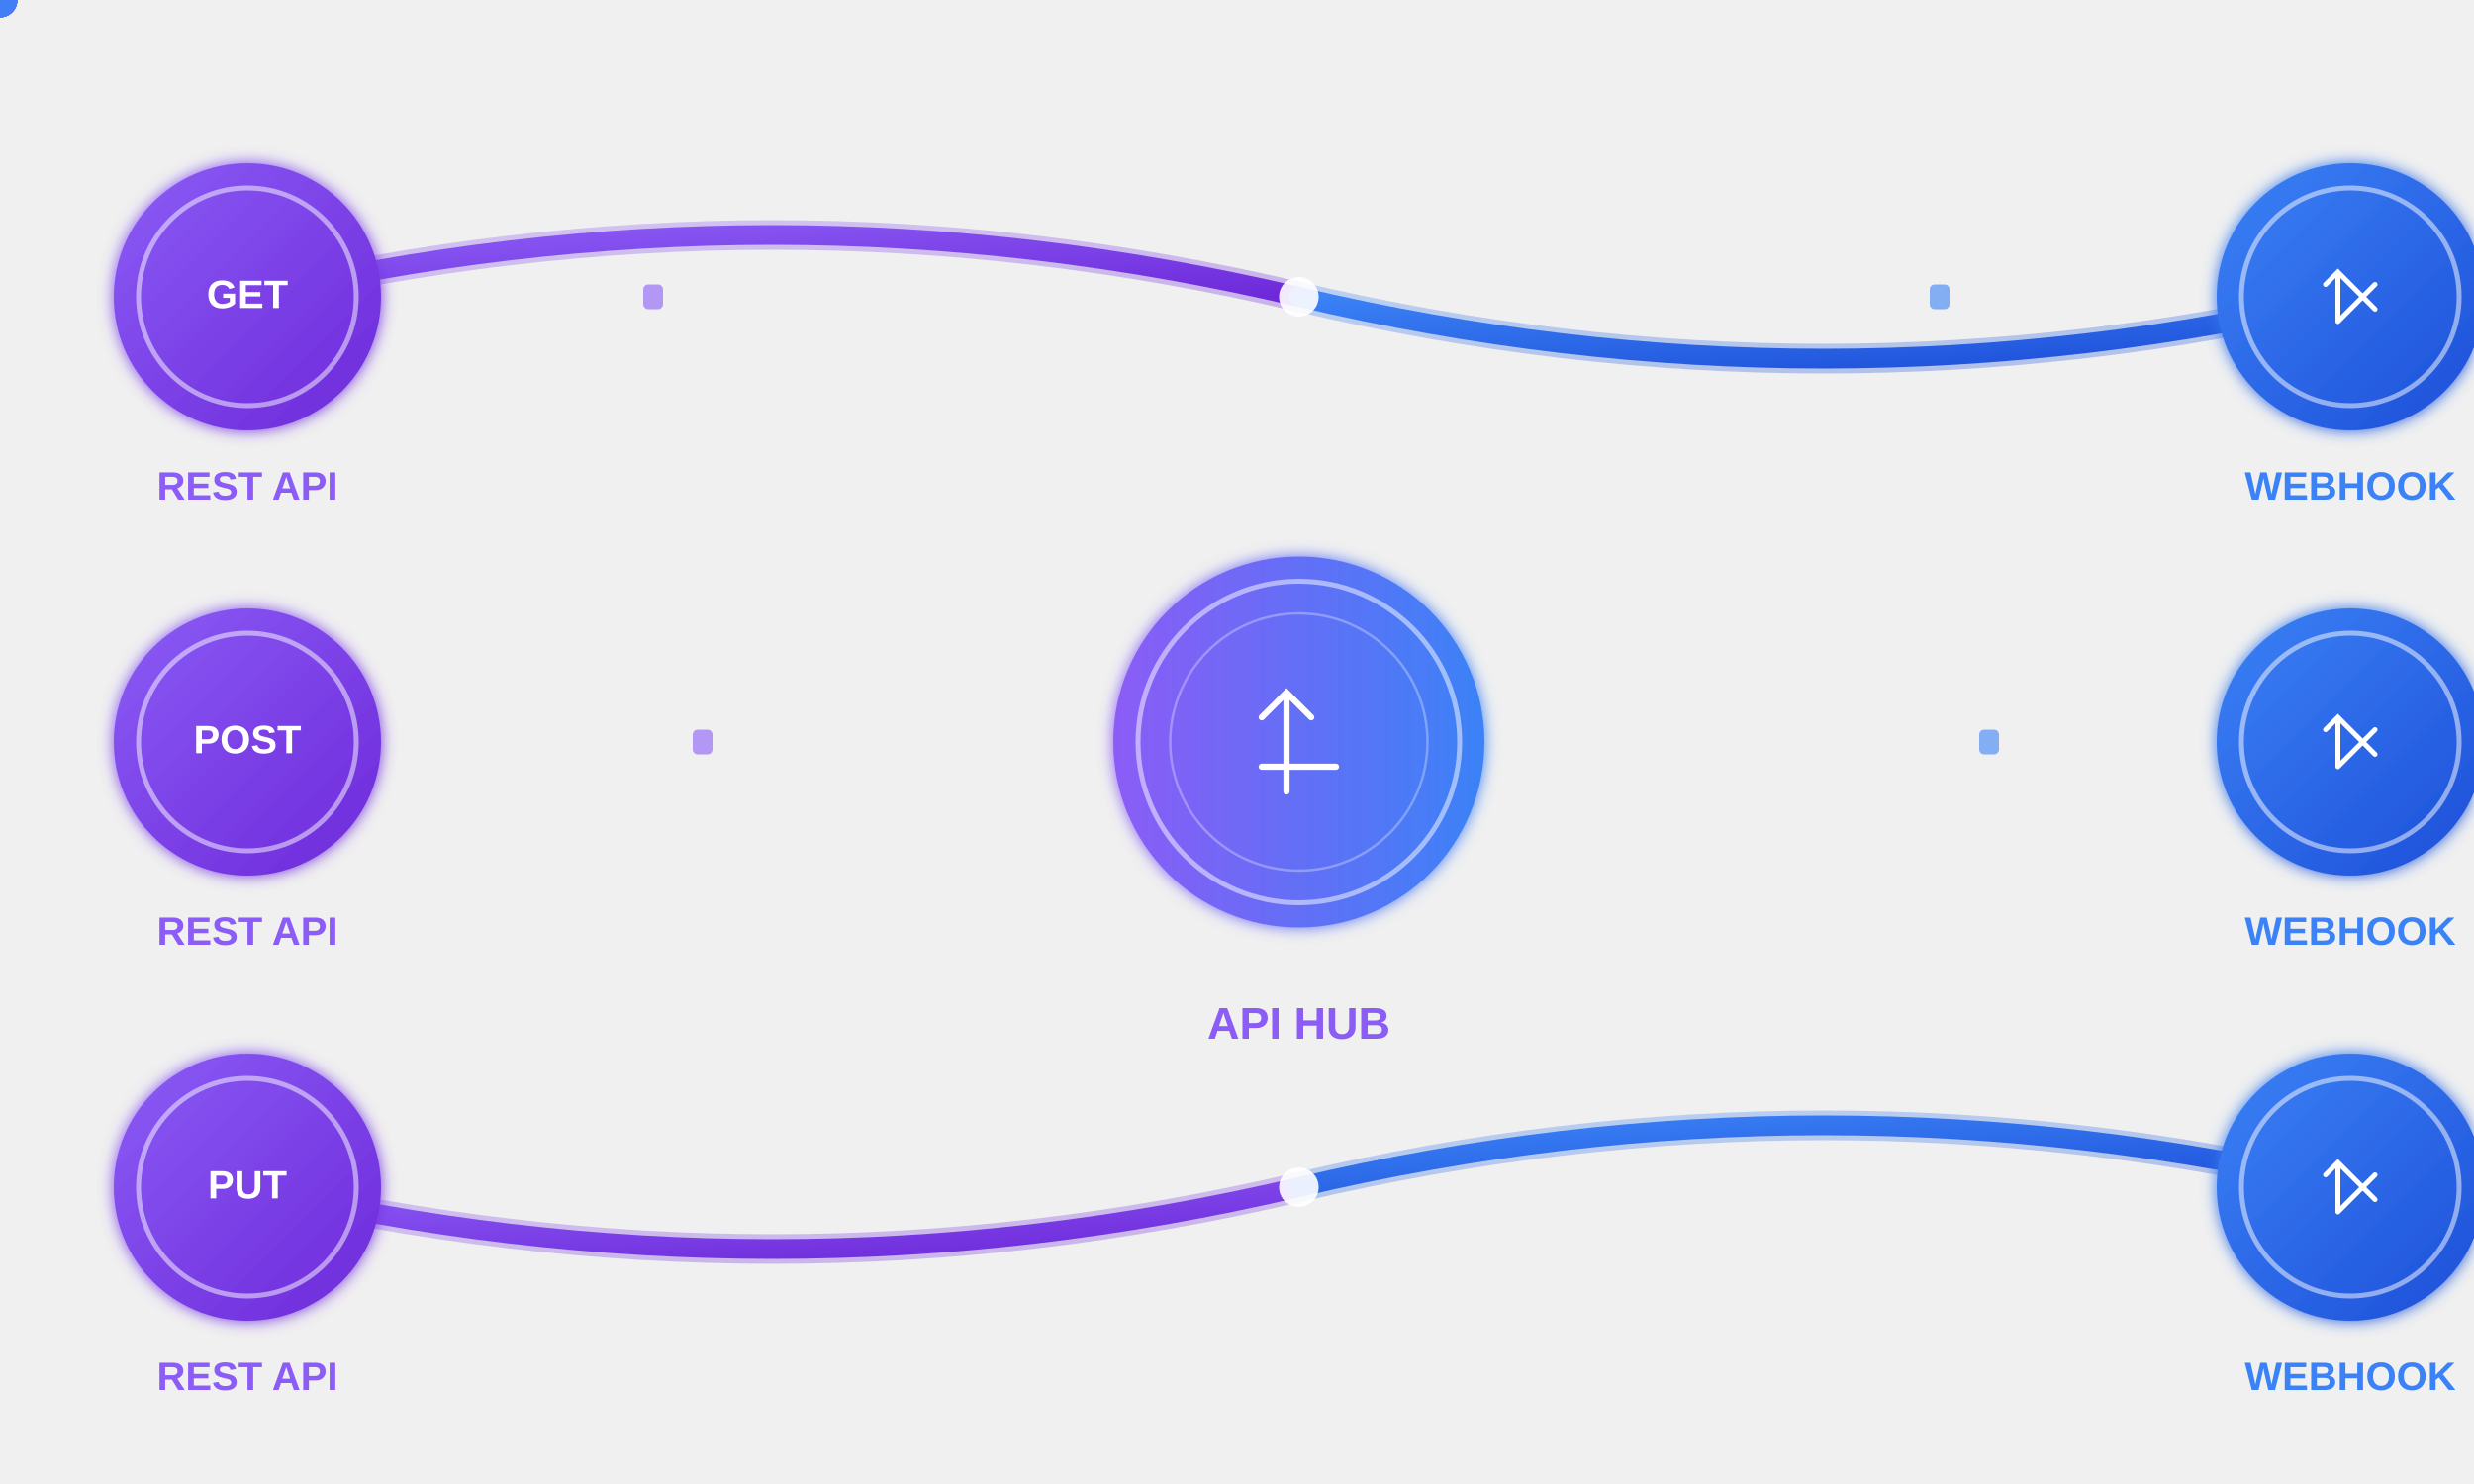
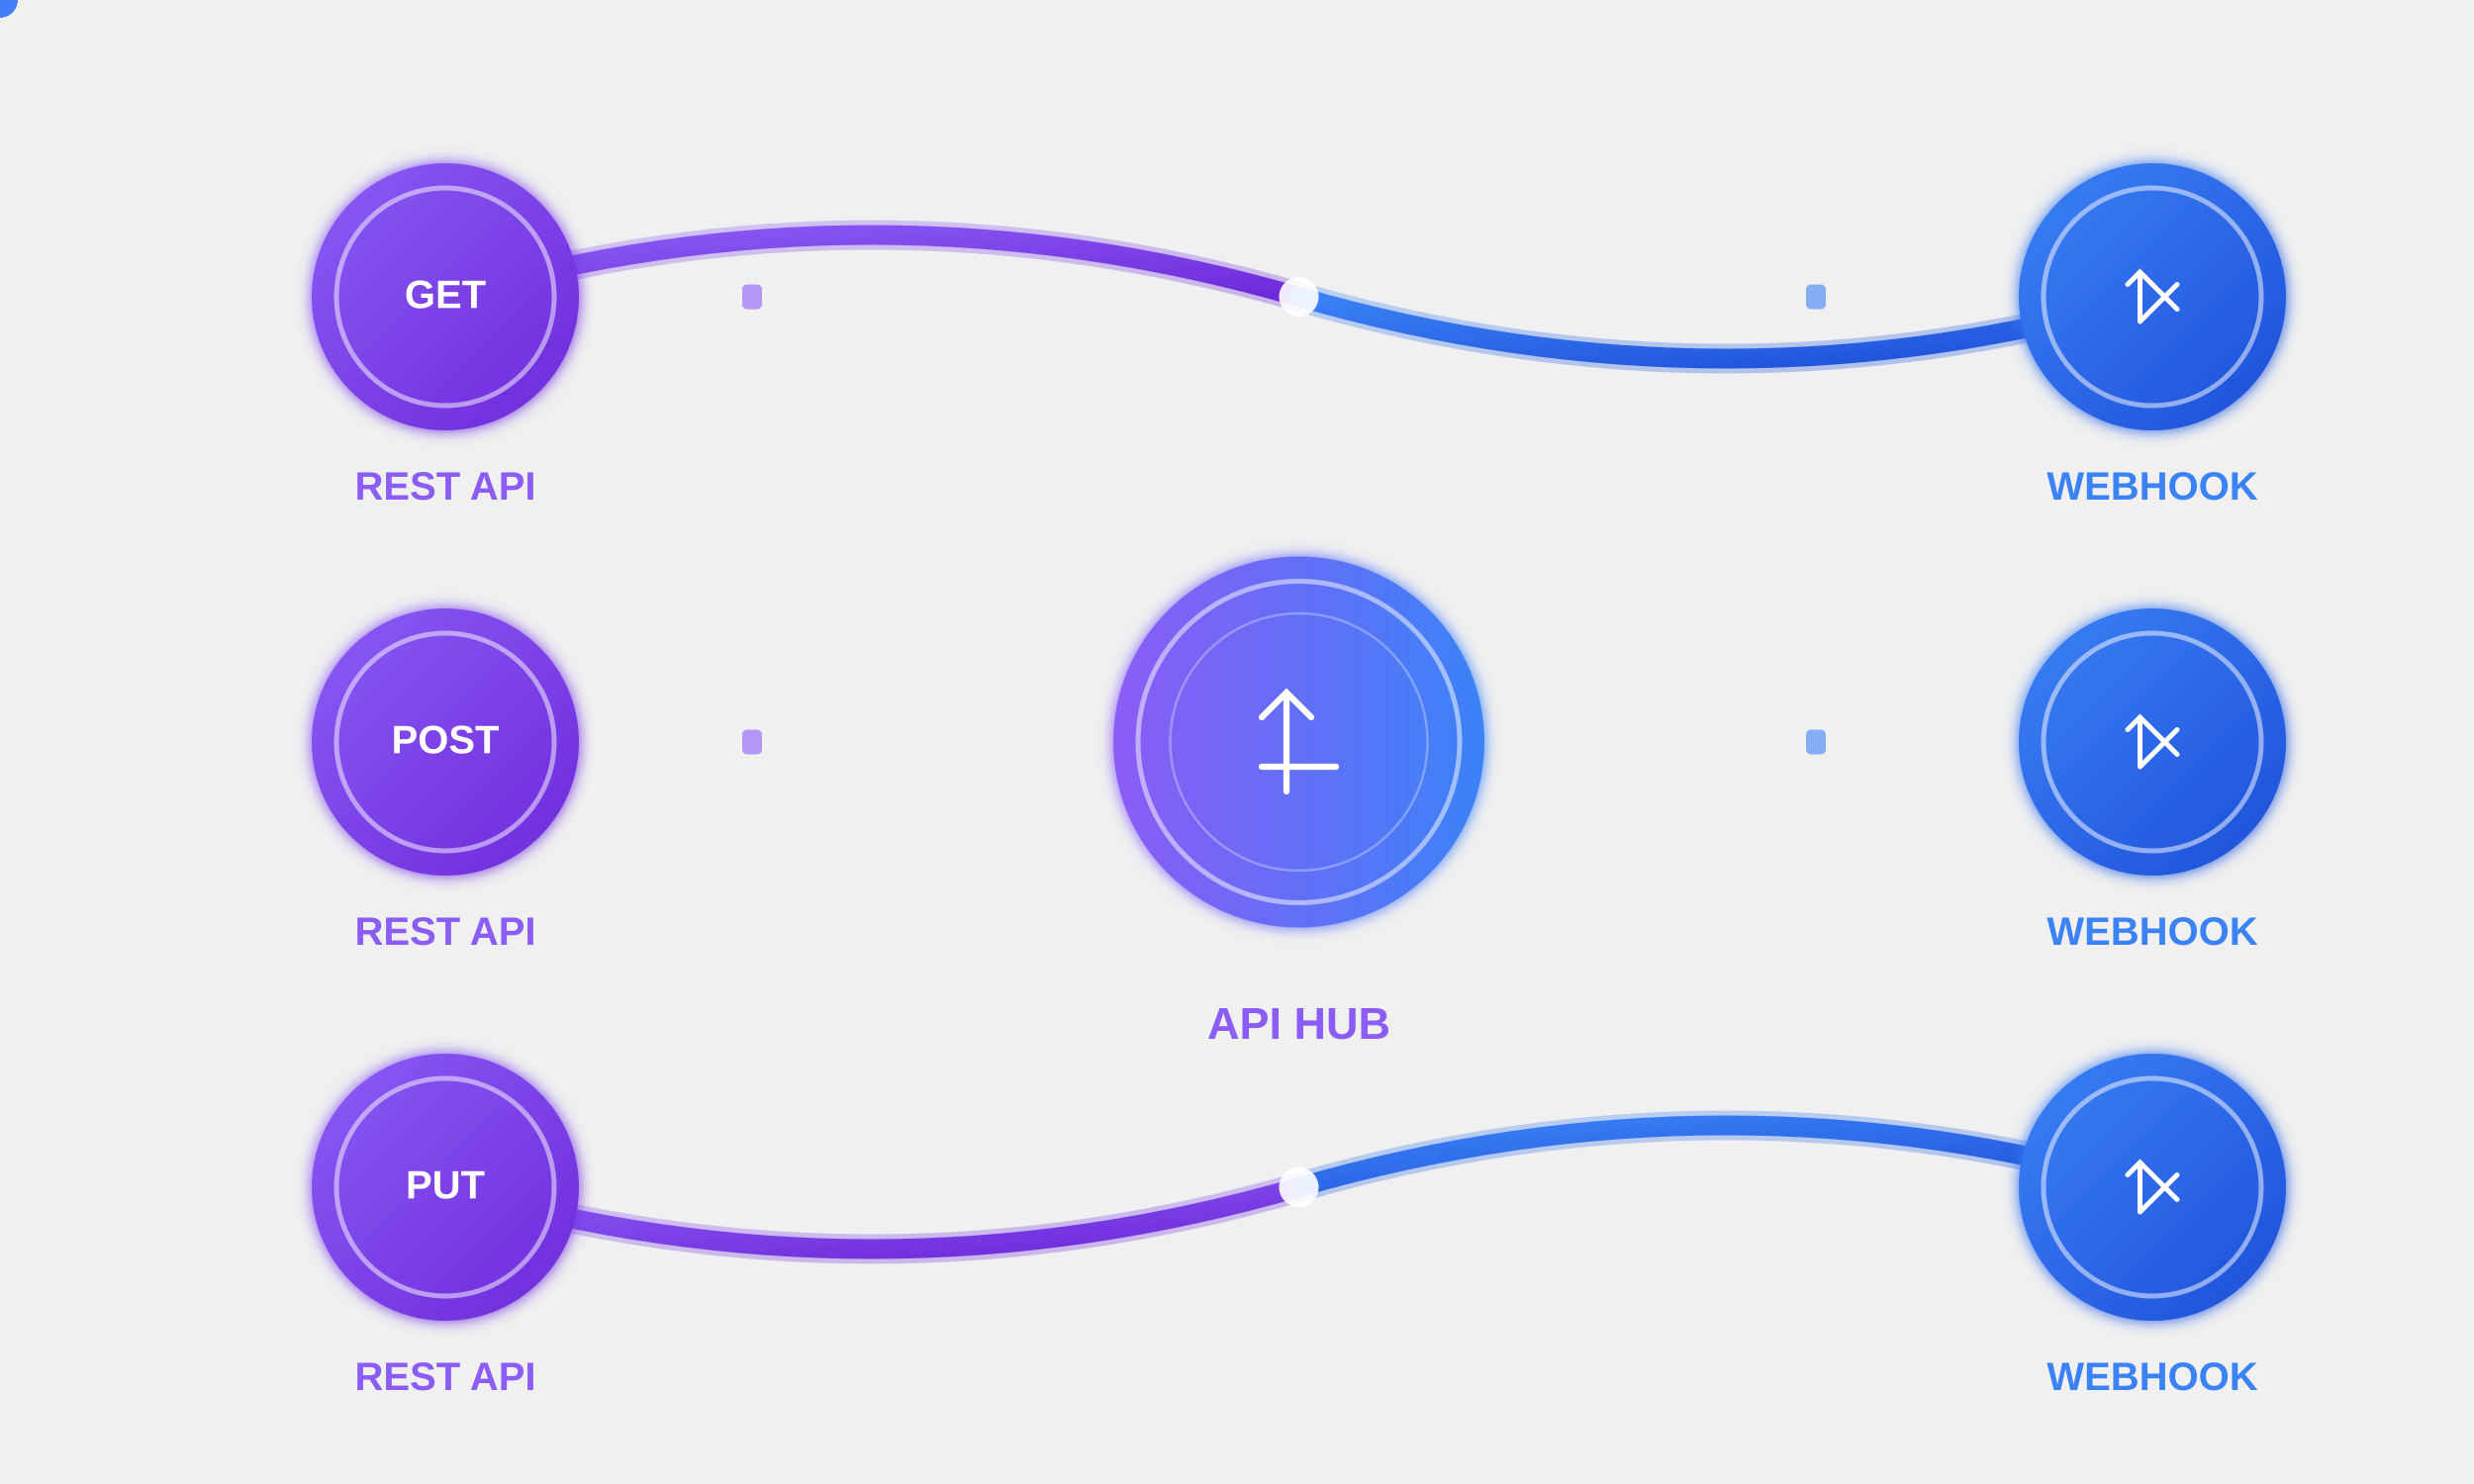
<svg xmlns="http://www.w3.org/2000/svg" width="1250" height="750" viewBox="0 0 1000 600">
  <defs>
    <linearGradient id="purpleGradient" x1="0%" y1="0%" x2="100%" y2="100%">
      <stop offset="0%" style="stop-color:#8b5cf6;stop-opacity:1" />
      <stop offset="100%" style="stop-color:#6d28d9;stop-opacity:1" />
    </linearGradient>
    <linearGradient id="blueGradient" x1="0%" y1="0%" x2="100%" y2="100%">
      <stop offset="0%" style="stop-color:#3b82f6;stop-opacity:1" />
      <stop offset="100%" style="stop-color:#1d4ed8;stop-opacity:1" />
    </linearGradient>
    <linearGradient id="purpleBlueGradient" x1="0%" y1="0%" x2="100%" y2="0%">
      <stop offset="0%" style="stop-color:#8b5cf6;stop-opacity:1" />
      <stop offset="100%" style="stop-color:#3b82f6;stop-opacity:1" />
    </linearGradient>
    <filter id="glow">
      <feGaussianBlur stdDeviation="3" result="coloredBlur" />
      <feMerge>
        <feMergeNode in="coloredBlur" />
        <feMergeNode in="SourceGraphic" />
      </feMerge>
    </filter>
  </defs>
  <g id="pipes" stroke-width="12" stroke-linecap="round" fill="none" opacity="0.3">
-     <path d="M 100 120 Q 312 70 525 120" stroke="url(#purpleGradient)" />
-     <path d="M 525 120 Q 737 170 950 120" stroke="url(#blueGradient)" />
-     <path d="M 100 300 L 525 300" stroke="url(#purpleGradient)" />
-     <path d="M 525 300 L 950 300" stroke="url(#blueGradient)" />
-     <path d="M 100 480 Q 312 530 525 480" stroke="url(#purpleGradient)" />
-     <path d="M 525 480 Q 737 430 950 480" stroke="url(#blueGradient)" />
+     <path d="M 180 120 Q 352 70 525 120" stroke="url(#purpleGradient)" />
+     <path d="M 525 120 Q 698 170 870 120" stroke="url(#blueGradient)" />
+     <path d="M 180 300 L 525 300" stroke="url(#purpleGradient)" />
+     <path d="M 525 300 L 870 300" stroke="url(#blueGradient)" />
+     <path d="M 180 480 Q 352 530 525 480" stroke="url(#purpleGradient)" />
+     <path d="M 525 480 Q 698 430 870 480" stroke="url(#blueGradient)" />
    <path d="M 525 120 L 525 300" stroke="url(#purpleBlueGradient)" />
    <path d="M 525 300 L 525 480" stroke="url(#purpleBlueGradient)" />
  </g>
  <g id="solidPipes" stroke-width="8" stroke-linecap="round" fill="none">
-     <path d="M 100 120 Q 312 70 525 120" stroke="url(#purpleGradient)" />
-     <path d="M 525 120 Q 737 170 950 120" stroke="url(#blueGradient)" />
-     <path d="M 100 300 L 525 300" stroke="url(#purpleGradient)" />
-     <path d="M 525 300 L 950 300" stroke="url(#blueGradient)" />
-     <path d="M 100 480 Q 312 530 525 480" stroke="url(#purpleGradient)" />
-     <path d="M 525 480 Q 737 430 950 480" stroke="url(#blueGradient)" />
+     <path d="M 180 120 Q 352 70 525 120" stroke="url(#purpleGradient)" />
+     <path d="M 525 120 Q 698 170 870 120" stroke="url(#blueGradient)" />
+     <path d="M 180 300 L 525 300" stroke="url(#purpleGradient)" />
+     <path d="M 525 300 L 870 300" stroke="url(#blueGradient)" />
+     <path d="M 180 480 Q 352 530 525 480" stroke="url(#purpleGradient)" />
+     <path d="M 525 480 Q 698 430 870 480" stroke="url(#blueGradient)" />
    <path d="M 525 120 L 525 300" stroke="url(#purpleBlueGradient)" />
    <path d="M 525 300 L 525 480" stroke="url(#purpleBlueGradient)" />
  </g>
  <g id="dataFlow">
    <circle r="7" fill="#8b5cf6" opacity="0.9">
      <animateMotion dur="3s" repeatCount="indefinite">
        <mpath href="#path1" />
      </animateMotion>
    </circle>
-     <path id="path1" d="M 100 120 Q 312 70 525 120" fill="none" />
+     <path id="path1" d="M 180 120 Q 352 70 525 120" fill="none" />
    <circle r="7" fill="#3b82f6" opacity="0.9">
      <animateMotion dur="3s" repeatCount="indefinite">
        <mpath href="#path2" />
      </animateMotion>
    </circle>
-     <path id="path2" d="M 525 120 Q 737 170 950 120" fill="none" />
+     <path id="path2" d="M 525 120 Q 698 170 870 120" fill="none" />
    <circle r="7" fill="#8b5cf6" opacity="0.9">
      <animateMotion dur="2.5s" repeatCount="indefinite">
        <mpath href="#path3" />
      </animateMotion>
    </circle>
-     <path id="path3" d="M 100 300 L 525 300" fill="none" />
+     <path id="path3" d="M 180 300 L 525 300" fill="none" />
    <circle r="7" fill="#3b82f6" opacity="0.9">
      <animateMotion dur="2.5s" repeatCount="indefinite" begin="0.5s">
        <mpath href="#path4" />
      </animateMotion>
    </circle>
-     <path id="path4" d="M 525 300 L 950 300" fill="none" />
+     <path id="path4" d="M 525 300 L 870 300" fill="none" />
    <circle r="7" fill="#8b5cf6" opacity="0.9">
      <animateMotion dur="3s" repeatCount="indefinite">
        <mpath href="#path5" />
      </animateMotion>
    </circle>
-     <path id="path5" d="M 100 480 Q 312 530 525 480" fill="none" />
+     <path id="path5" d="M 180 480 Q 352 530 525 480" fill="none" />
    <circle r="7" fill="#3b82f6" opacity="0.9">
      <animateMotion dur="3s" repeatCount="indefinite" begin="0.3s">
        <mpath href="#path6" />
      </animateMotion>
    </circle>
-     <path id="path6" d="M 525 480 Q 737 430 950 480" fill="none" />
+     <path id="path6" d="M 525 480 Q 698 430 870 480" fill="none" />
    <circle r="7" fill="#8b5cf6" opacity="0.9">
      <animateMotion dur="2s" repeatCount="indefinite">
        <mpath href="#path7" />
      </animateMotion>
    </circle>
    <path id="path7" d="M 525 120 L 525 300" fill="none" />
    <circle r="7" fill="#3b82f6" opacity="0.9">
      <animateMotion dur="2s" repeatCount="indefinite">
        <mpath href="#path8" />
      </animateMotion>
    </circle>
    <path id="path8" d="M 525 300 L 525 480" fill="none" />
  </g>
  <g id="leftNodes" font-family="Arial, sans-serif">
-     <circle cx="100" cy="120" r="54" fill="url(#purpleGradient)" filter="url(#glow)" />
-     <circle cx="100" cy="120" r="44" fill="none" stroke="#fff" stroke-width="2" opacity="0.5" />
-     <text x="100" y="120" text-anchor="middle" dominant-baseline="middle" fill="#fff" font-size="16" font-weight="bold">GET</text>
-     <text x="100" y="202" text-anchor="middle" fill="#8b5cf6" font-size="16" font-weight="700">REST API</text>
-     <circle cx="100" cy="300" r="54" fill="url(#purpleGradient)" filter="url(#glow)" />
-     <circle cx="100" cy="300" r="44" fill="none" stroke="#fff" stroke-width="2" opacity="0.5" />
-     <text x="100" y="300" text-anchor="middle" dominant-baseline="middle" fill="#fff" font-size="16" font-weight="bold">POST</text>
-     <text x="100" y="382" text-anchor="middle" fill="#8b5cf6" font-size="16" font-weight="700">REST API</text>
-     <circle cx="100" cy="480" r="54" fill="url(#purpleGradient)" filter="url(#glow)" />
-     <circle cx="100" cy="480" r="44" fill="none" stroke="#fff" stroke-width="2" opacity="0.5" />
-     <text x="100" y="480" text-anchor="middle" dominant-baseline="middle" fill="#fff" font-size="16" font-weight="bold">PUT</text>
-     <text x="100" y="562" text-anchor="middle" fill="#8b5cf6" font-size="16" font-weight="700">REST API</text>
+     <circle cx="180" cy="120" r="54" fill="url(#purpleGradient)" filter="url(#glow)" />
+     <circle cx="180" cy="120" r="44" fill="none" stroke="#fff" stroke-width="2" opacity="0.5" />
+     <text x="180" y="120" text-anchor="middle" dominant-baseline="middle" fill="#fff" font-size="16" font-weight="bold">GET</text>
+     <text x="180" y="202" text-anchor="middle" fill="#8b5cf6" font-size="16" font-weight="700">REST API</text>
+     <circle cx="180" cy="300" r="54" fill="url(#purpleGradient)" filter="url(#glow)" />
+     <circle cx="180" cy="300" r="44" fill="none" stroke="#fff" stroke-width="2" opacity="0.5" />
+     <text x="180" y="300" text-anchor="middle" dominant-baseline="middle" fill="#fff" font-size="16" font-weight="bold">POST</text>
+     <text x="180" y="382" text-anchor="middle" fill="#8b5cf6" font-size="16" font-weight="700">REST API</text>
+     <circle cx="180" cy="480" r="54" fill="url(#purpleGradient)" filter="url(#glow)" />
+     <circle cx="180" cy="480" r="44" fill="none" stroke="#fff" stroke-width="2" opacity="0.5" />
+     <text x="180" y="480" text-anchor="middle" dominant-baseline="middle" fill="#fff" font-size="16" font-weight="bold">PUT</text>
+     <text x="180" y="562" text-anchor="middle" fill="#8b5cf6" font-size="16" font-weight="700">REST API</text>
  </g>
  <g id="centralHub" font-family="Arial, sans-serif">
    <circle cx="525" cy="300" r="75" fill="url(#purpleBlueGradient)" filter="url(#glow)" />
    <circle cx="525" cy="300" r="65" fill="none" stroke="#fff" stroke-width="2" opacity="0.5" />
    <circle cx="525" cy="300" r="52" fill="none" stroke="#fff" stroke-width="1" opacity="0.3" />
    <path d="M 510 290 L 520 280 L 530 290 M 520 280 L 520 320 M 510 310 L 540 310" stroke="#fff" stroke-width="2.5" fill="none" stroke-linecap="round" />
    <text x="525" y="420" text-anchor="middle" fill="#8b5cf6" font-size="18" font-weight="800">API HUB</text>
  </g>
  <g id="rightNodes" font-family="Arial, sans-serif">
-     <circle cx="950" cy="120" r="54" fill="url(#blueGradient)" filter="url(#glow)" />
-     <circle cx="950" cy="120" r="44" fill="none" stroke="#fff" stroke-width="2" opacity="0.5" />
-     <path d="M 940 115 L 945 110 L 960 125 M 945 110 L 945 130 M 960 115 L 945 130" stroke="#fff" stroke-width="2" fill="none" stroke-linecap="round" />
-     <text x="950" y="202" text-anchor="middle" fill="#3b82f6" font-size="16" font-weight="700">WEBHOOK</text>
-     <circle cx="950" cy="300" r="54" fill="url(#blueGradient)" filter="url(#glow)" />
-     <circle cx="950" cy="300" r="44" fill="none" stroke="#fff" stroke-width="2" opacity="0.5" />
-     <path d="M 940 295 L 945 290 L 960 305 M 945 290 L 945 310 M 960 295 L 945 310" stroke="#fff" stroke-width="2" fill="none" stroke-linecap="round" />
-     <text x="950" y="382" text-anchor="middle" fill="#3b82f6" font-size="16" font-weight="700">WEBHOOK</text>
-     <circle cx="950" cy="480" r="54" fill="url(#blueGradient)" filter="url(#glow)" />
-     <circle cx="950" cy="480" r="44" fill="none" stroke="#fff" stroke-width="2" opacity="0.5" />
-     <path d="M 940 475 L 945 470 L 960 485 M 945 470 L 945 490 M 960 475 L 945 490" stroke="#fff" stroke-width="2" fill="none" stroke-linecap="round" />
-     <text x="950" y="562" text-anchor="middle" fill="#3b82f6" font-size="16" font-weight="700">WEBHOOK</text>
+     <circle cx="870" cy="120" r="54" fill="url(#blueGradient)" filter="url(#glow)" />
+     <circle cx="870" cy="120" r="44" fill="none" stroke="#fff" stroke-width="2" opacity="0.5" />
+     <path d="M 860 115 L 865 110 L 880 125 M 865 110 L 865 130 M 880 115 L 865 130" stroke="#fff" stroke-width="2" fill="none" stroke-linecap="round" />
+     <text x="870" y="202" text-anchor="middle" fill="#3b82f6" font-size="16" font-weight="700">WEBHOOK</text>
+     <circle cx="870" cy="300" r="54" fill="url(#blueGradient)" filter="url(#glow)" />
+     <circle cx="870" cy="300" r="44" fill="none" stroke="#fff" stroke-width="2" opacity="0.5" />
+     <path d="M 860 295 L 865 290 L 880 305 M 865 290 L 865 310 M 880 295 L 865 310" stroke="#fff" stroke-width="2" fill="none" stroke-linecap="round" />
+     <text x="870" y="382" text-anchor="middle" fill="#3b82f6" font-size="16" font-weight="700">WEBHOOK</text>
+     <circle cx="870" cy="480" r="54" fill="url(#blueGradient)" filter="url(#glow)" />
+     <circle cx="870" cy="480" r="44" fill="none" stroke="#fff" stroke-width="2" opacity="0.5" />
+     <path d="M 860 475 L 865 470 L 880 485 M 865 470 L 865 490 M 880 475 L 865 490" stroke="#fff" stroke-width="2" fill="none" stroke-linecap="round" />
+     <text x="870" y="562" text-anchor="middle" fill="#3b82f6" font-size="16" font-weight="700">WEBHOOK</text>
  </g>
  <g id="connectionPoints" fill="#fff" opacity="0.9">
    <circle cx="525" cy="120" r="8" />
    <circle cx="525" cy="480" r="8" />
  </g>
  <g id="pipeIndicators" opacity="0.6">
-     <rect x="260" y="115" width="8" height="10" rx="2" fill="#8b5cf6">
+     <rect x="300" y="115" width="8" height="10" rx="2" fill="#8b5cf6">
      <animate attributeName="opacity" values="0.3;1;0.3" dur="1.5s" repeatCount="indefinite" />
    </rect>
-     <rect x="780" y="115" width="8" height="10" rx="2" fill="#3b82f6">
+     <rect x="730" y="115" width="8" height="10" rx="2" fill="#3b82f6">
      <animate attributeName="opacity" values="0.3;1;0.3" dur="1.5s" repeatCount="indefinite" begin="0.5s" />
    </rect>
-     <rect x="280" y="295" width="8" height="10" rx="2" fill="#8b5cf6">
+     <rect x="300" y="295" width="8" height="10" rx="2" fill="#8b5cf6">
      <animate attributeName="opacity" values="0.3;1;0.3" dur="1.5s" repeatCount="indefinite" begin="0.3s" />
    </rect>
-     <rect x="800" y="295" width="8" height="10" rx="2" fill="#3b82f6">
+     <rect x="730" y="295" width="8" height="10" rx="2" fill="#3b82f6">
      <animate attributeName="opacity" values="0.3;1;0.3" dur="1.5s" repeatCount="indefinite" begin="0.8s" />
    </rect>
  </g>
</svg>
